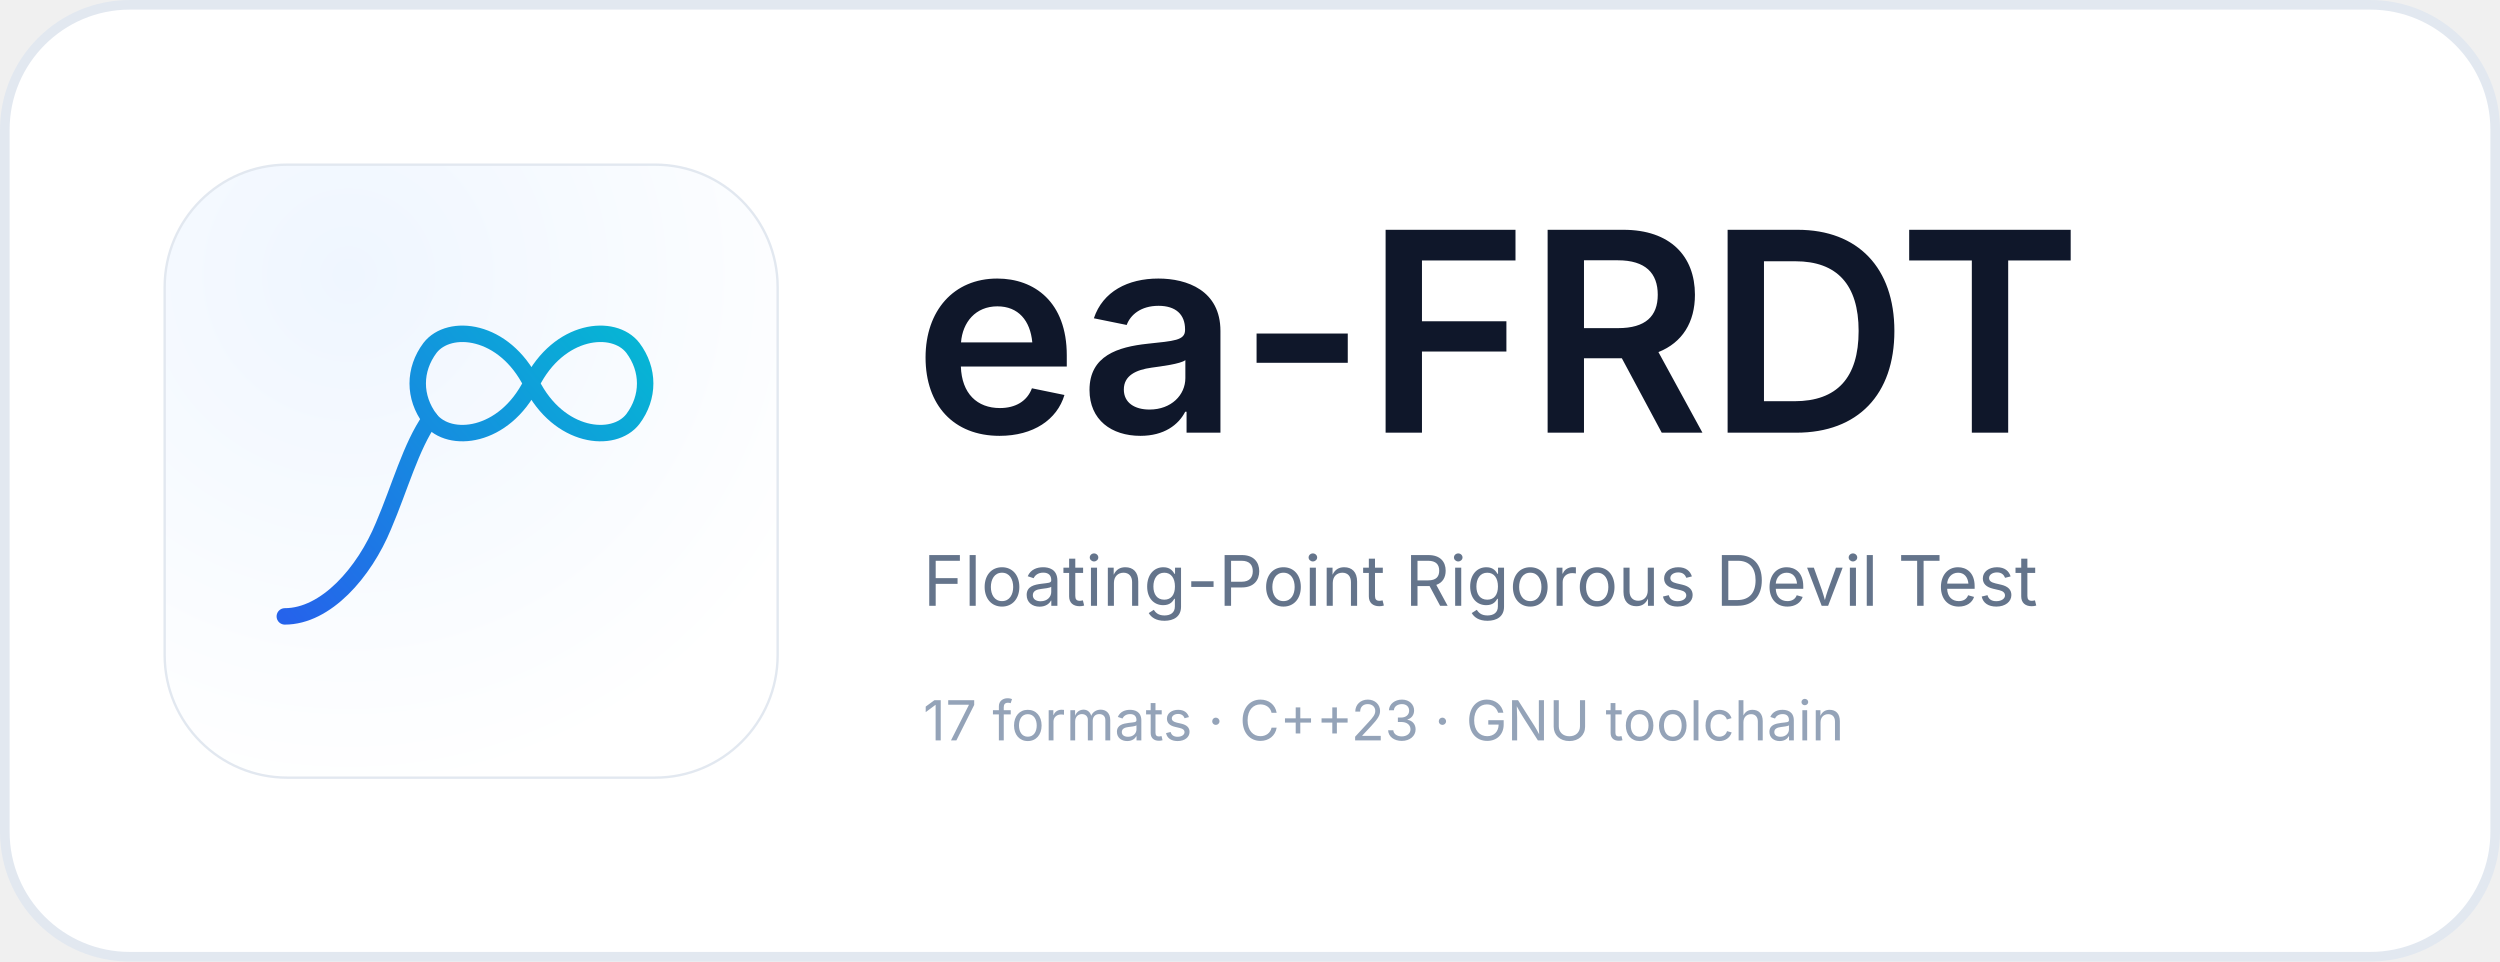
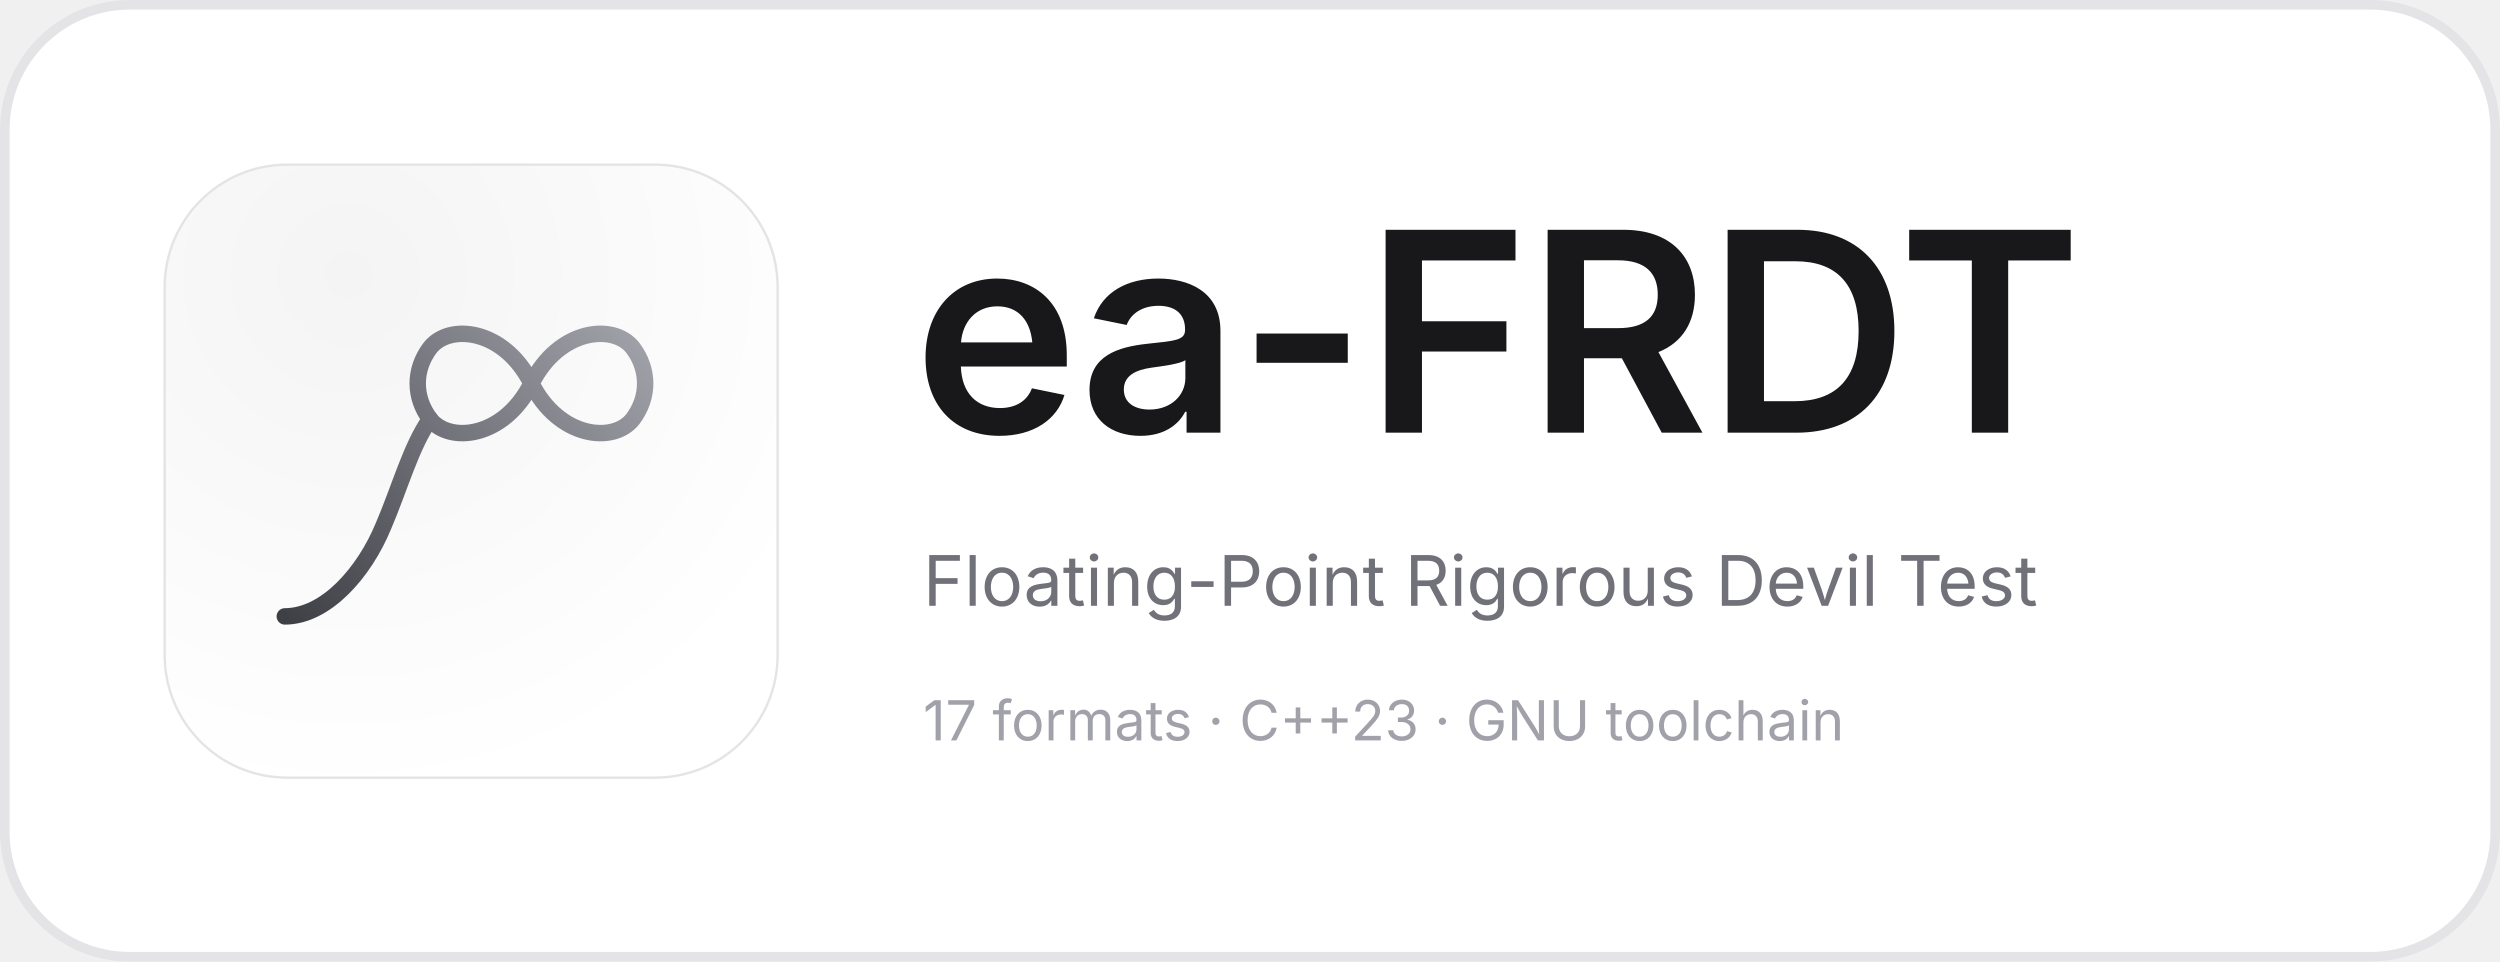
<svg xmlns="http://www.w3.org/2000/svg" viewBox="0 0 520 200" width="520" height="200" role="img" aria-label="ea-FRDT wordmark">
  <defs>
    <linearGradient id="mark" x1="120" y1="362" x2="374" y2="148" gradientUnits="userSpaceOnUse">
-       <stop offset="0" stop-color="#2563EB" />
-       <stop offset="1" stop-color="#06B6D4" />
+       <stop offset="0" stop-color="#3F3F46" />
+       <stop offset="1" stop-color="#A1A1AA" />
    </linearGradient>
    <radialGradient id="wash" cx="30%" cy="18%" r="85%">
-       <stop offset="0" stop-color="#EFF6FF" />
+       <stop offset="0" stop-color="#F4F4F5" />
      <stop offset="1" stop-color="#FFFFFF" />
    </radialGradient>
  </defs>
-   <rect x="1" y="1" width="518" height="198" rx="26" fill="#FFFFFF" stroke="#E2E8F0" stroke-width="2" />
+   <rect x="1" y="1" width="518" height="198" rx="26" fill="#FFFFFF" stroke="#E4E4E7" stroke-width="2" />
  <g transform="translate(34,34) scale(0.25)">
-     <rect x="1" y="1" width="510" height="510" rx="102" fill="url(#wash)" stroke="#E2E8F0" stroke-width="2" />
+     <rect x="1" y="1" width="510" height="510" rx="102" fill="url(#wash)" stroke="#E4E4E7" stroke-width="2" />
    <g transform="translate(256,256) scale(1.14) translate(-256,-256)">
      <path d="M120 362C150 362 178 330 192 296C204 268 212 238 226 218" fill="none" stroke="url(#mark)" stroke-width="12" stroke-linecap="round" />
      <path d="M300 192C280 152 240 148 226 166C214 182 214 202 226 218C240 236 280 232 300 192                C320 152 360 148 374 166C386 182 386 202 374 218C360 236 320 232 300 192" fill="none" stroke="url(#mark)" stroke-width="12" stroke-linecap="round" />
    </g>
  </g>
-   <text x="190" y="90" font-family="Inter,'Segoe UI',system-ui,-apple-system,'Helvetica Neue',Arial,sans-serif" font-size="58" font-weight="600" letter-spacing="-0.4" fill="#0F172A">ea-FRDT</text>
-   <text x="192" y="126" font-family="Inter,'Segoe UI',system-ui,-apple-system,'Helvetica Neue',Arial,sans-serif" font-size="14.5" fill="#64748B">Floating-Point Rigorous Devil Test</text>
-   <text x="192" y="154" font-family="Inter,'Segoe UI',system-ui,-apple-system,'Helvetica Neue',Arial,sans-serif" font-size="11.5" fill="#94A3B8">17 formats · C++23 · GNU toolchain</text>
+   <text x="190" y="90" font-family="Inter,'Segoe UI',system-ui,-apple-system,'Helvetica Neue',Arial,sans-serif" font-size="58" font-weight="600" letter-spacing="-0.4" fill="#18181B">ea-FRDT</text>
+   <text x="192" y="126" font-family="Inter,'Segoe UI',system-ui,-apple-system,'Helvetica Neue',Arial,sans-serif" font-size="14.5" fill="#71717A">Floating-Point Rigorous Devil Test</text>
+   <text x="192" y="154" font-family="Inter,'Segoe UI',system-ui,-apple-system,'Helvetica Neue',Arial,sans-serif" font-size="11.5" fill="#A1A1AA">17 formats · C++23 · GNU toolchain</text>
</svg>
